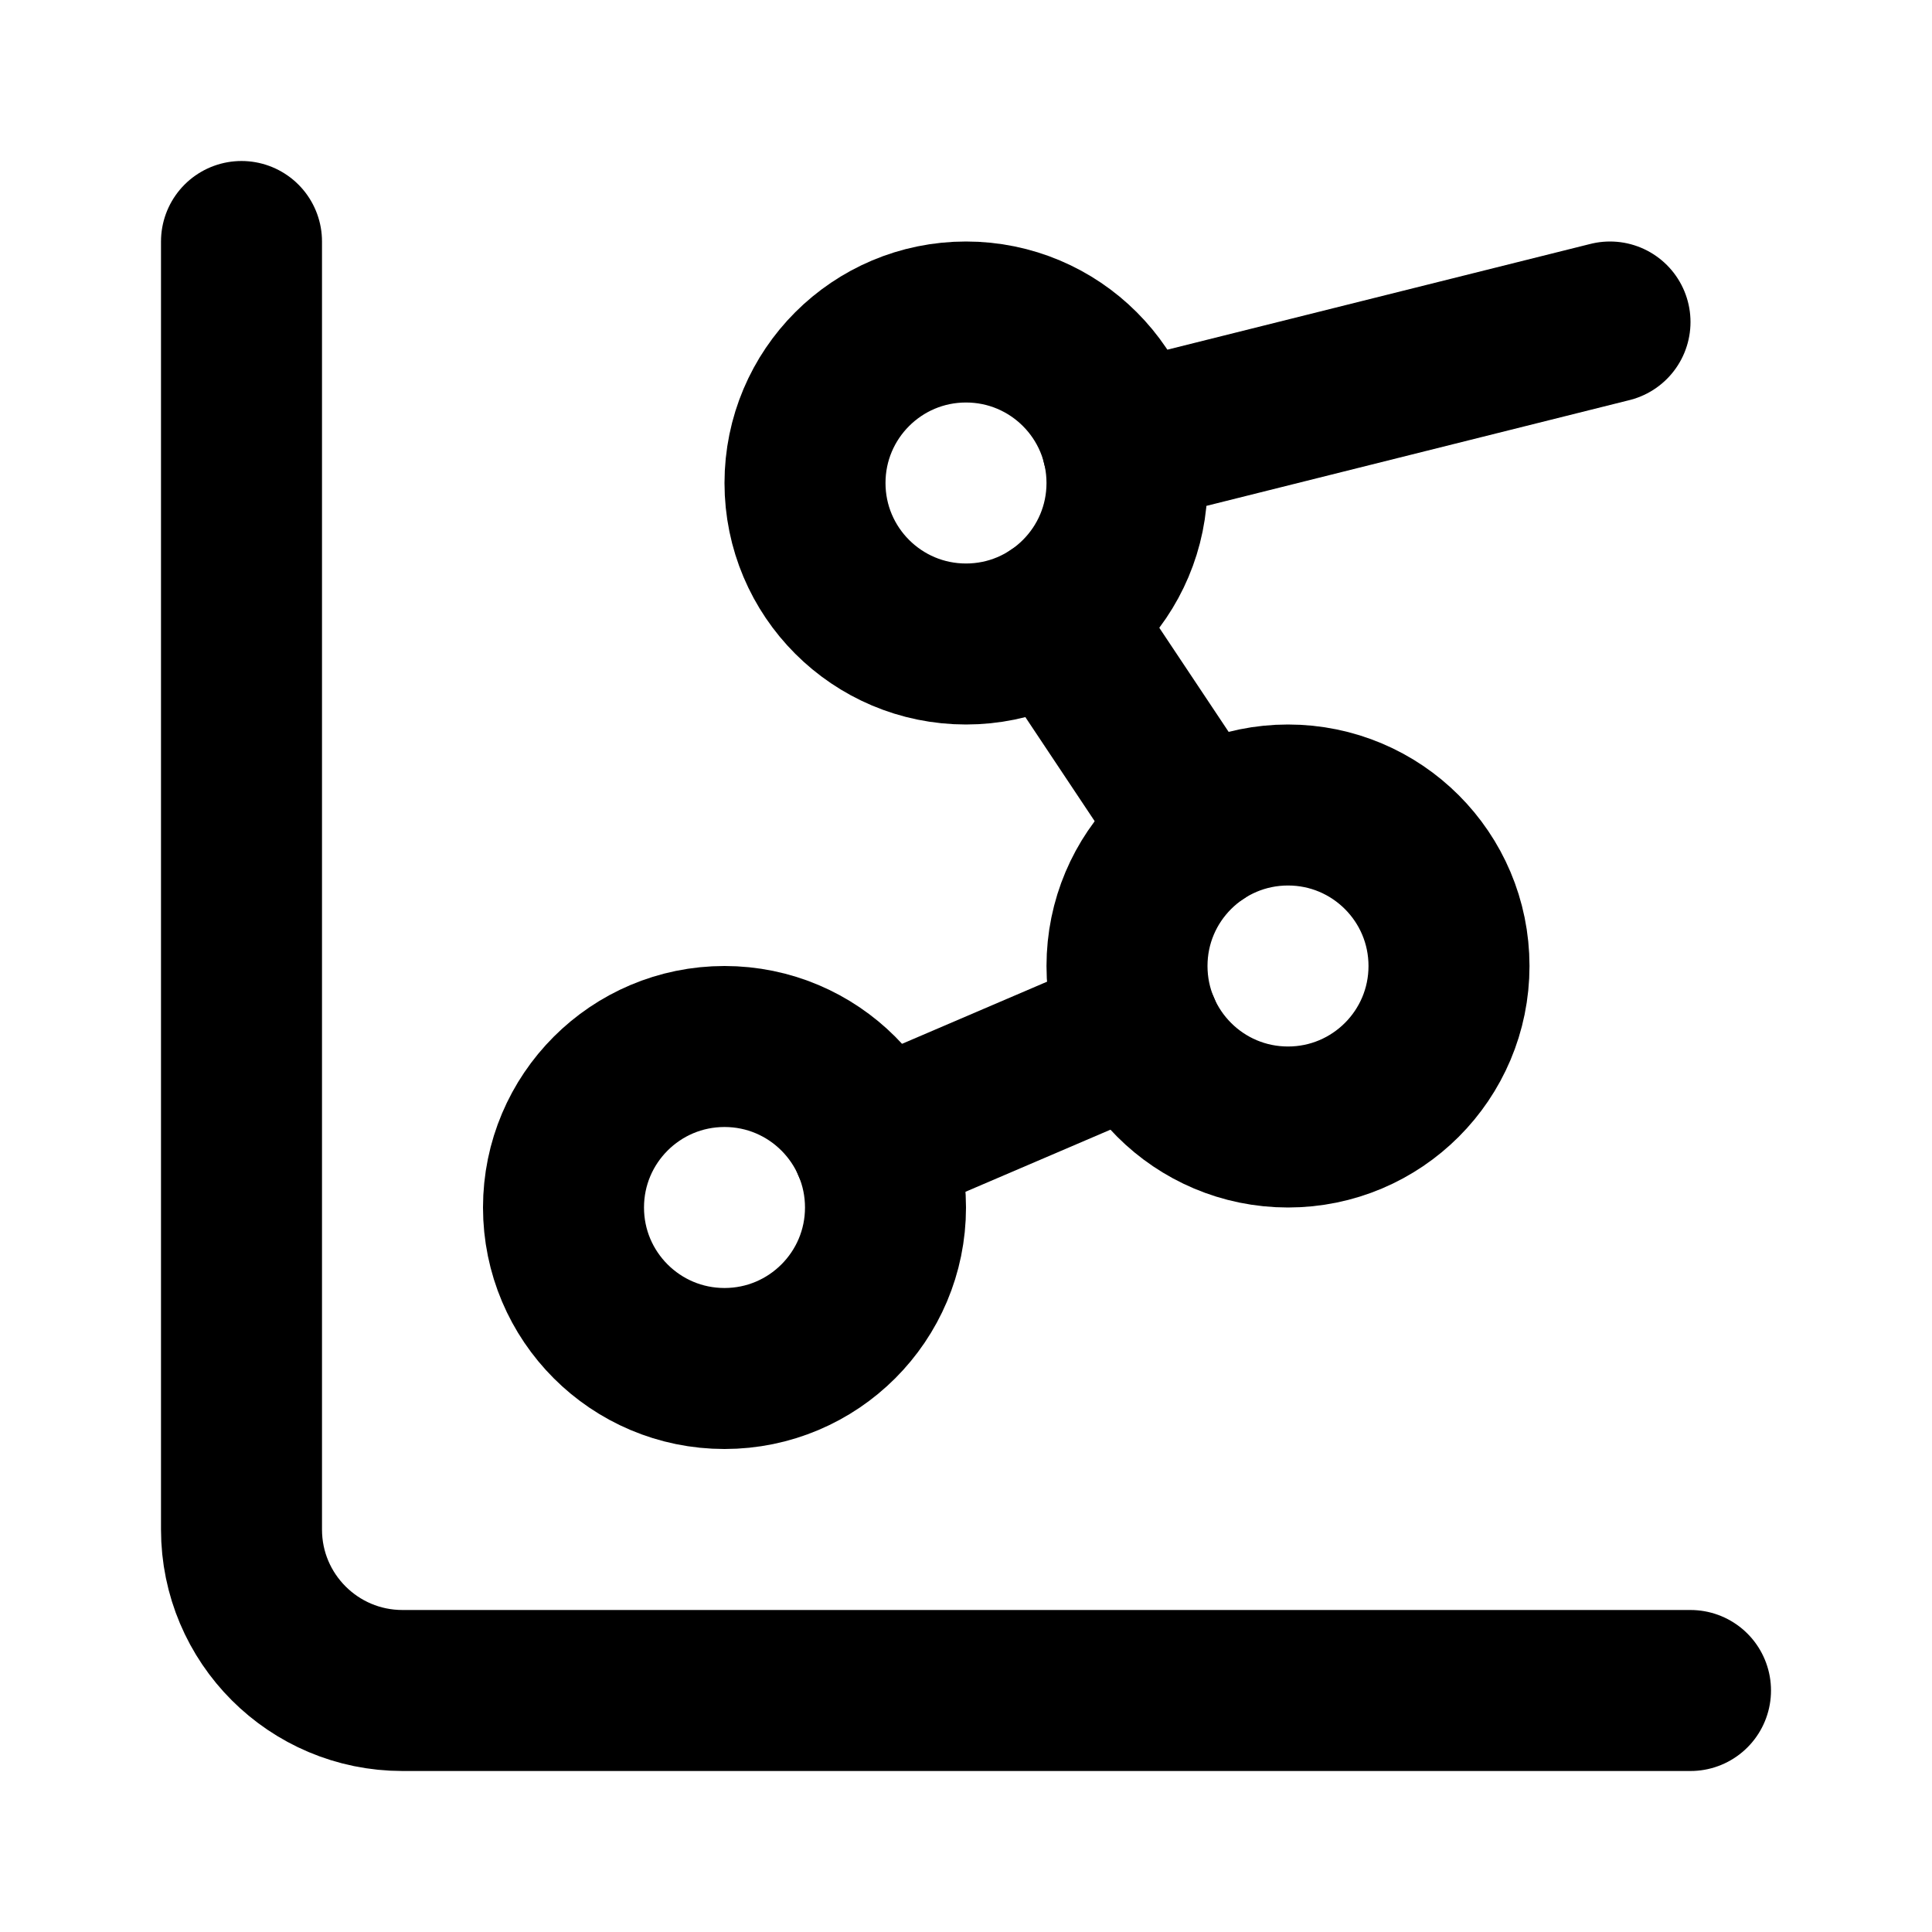
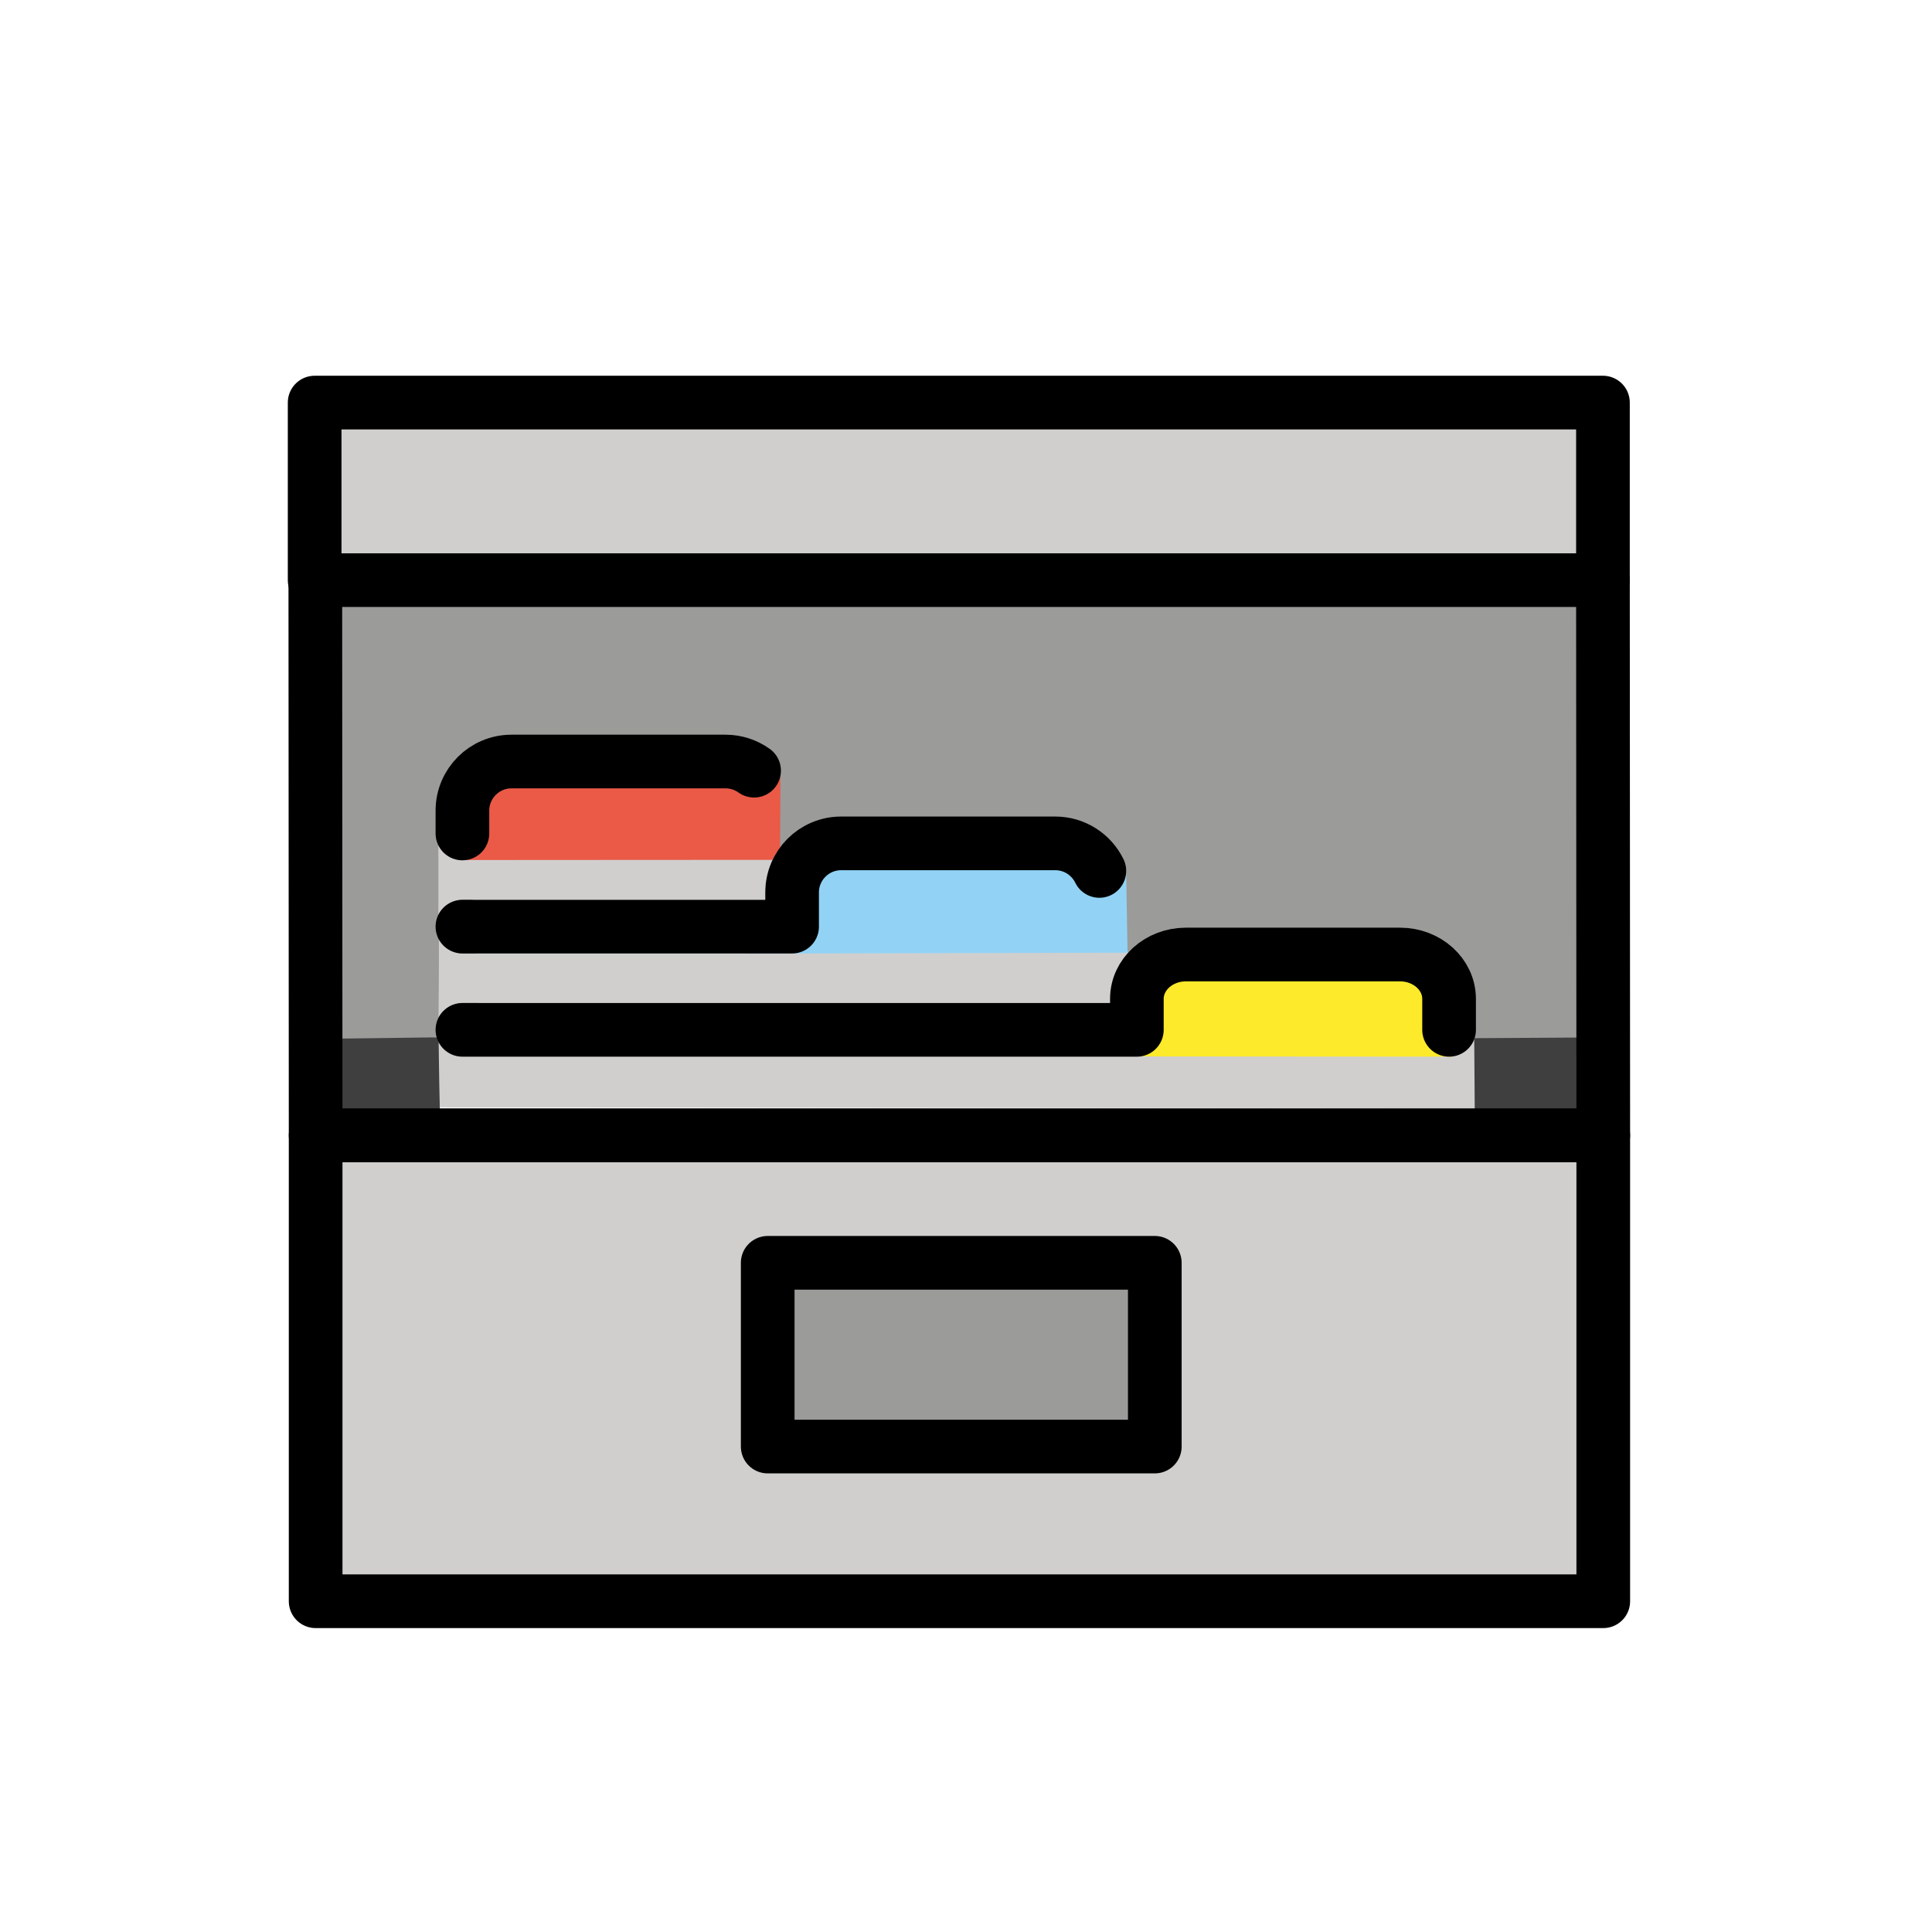
- <svg xmlns="http://www.w3.org/2000/svg" width="24" height="24" viewBox="0 0 24 24" fill="none" stroke="currentColor" stroke-width="2" stroke-linecap="round" stroke-linejoin="round">
-   <path d="m13.11 7.664 1.78 2.672" />
-   <path d="m14.162 12.788-3.324 1.424" />
-   <path d="m20 4-6.06 1.515" />
-   <path d="M3 3v16a2 2 0 0 0 2 2h16" />
-   <circle cx="12" cy="6" r="2" />
-   <circle cx="16" cy="12" r="2" />
-   <circle cx="9" cy="15" r="2" />
+ <svg xmlns="http://www.w3.org/2000/svg" id="emoji" viewBox="0 0 72 72">
+   <g id="color">
+     <path fill="#d0cfce" stroke="none" d="M11.88,59.884h47.654V42.679H11.88V59.884z" />
+     <path fill="#9B9B9A" stroke="none" d="M59.681,21.834L11.937,21.738v18.511l5.201-0.23c1.239-0.843,0.42-5.67,0.486-5.803 c-0.002-0.842-0.083-4.857,0.061-5.195c0.287-0.677,9.939-0.079,9.935-0.061l1.398,4.132 c0.121-0.165,10.088-1.839,10.088-1.839c0.134,0,2.858,5.559,2.858,5.559c0.051-0.055,12.542,2.733,12.509,2.833 l1.707,0.168l3.429,0.055L59.681,21.834z" />
+     <path fill="#d0cfce" stroke="none" d="M55.759,38.822c-0.025,0.076-3.951-0.877-6.283-0.898 c-9.488-0.086-32.113,0.803-32.52,0.699c-0.417-0.107-1.81,0.3-1.884,0.152 c0.004,0.546-0.117,1.536-0.091,2.491l40.703,0.037L55.759,38.822z" />
+     <path fill="#3f3f3f" stroke="none" d="M16.346,38.82c-0.025-0.051-0.04-0.105-0.057-0.161l-4.286,0.054l-0.091,2.978l4.497,0.486 C16.384,41.249,16.351,39.387,16.346,38.82z" />
+     <path fill="#d0cfce" stroke="none" d="M16.498,33.866c0.033-0.036,0.071-0.064,0.108-0.095c0.054-0.046,0.112-0.085,0.175-0.118 c0.036-0.018,0.069-0.036,0.108-0.051c0.107-0.041,0.221-0.069,0.343-0.069h0.112h11.174v-0.273 c0-0.448,0.114-0.866,0.3-1.242c0-0,0-0,0-0c0.012-0.023,0.025-0.046,0.037-0.068 c0.044-0.084,0.084-0.172,0.136-0.251c-0.027,0.042-0.054,0.084-0.084,0.133 c-0.005,0.013-0.014,0.026-0.016,0.039c-0,0.001-0.007,0.001-0.008,0.001 c-0.042,0.069-2.212-1.398-2.226-1.361c0,0-4.016-1.191-8.534,0.256c-0.165,0.053-1.219,1.238-1.361,1.16h-0 c-0.017-0.009-0.029-0.021-0.045-0.031c-0.14-0.086-0.253-0.201-0.336-0.344c-0.014-0.023-0.033-0.042-0.044-0.066 v2.62c0-0,0-0.001,0.001-0.001C16.379,34.018,16.434,33.938,16.498,33.866z" />
+     <path fill="#d0cfce" stroke="none" d="M16.615,37.611c0.052-0.043,0.106-0.08,0.166-0.112c0.037-0.019,0.072-0.037,0.111-0.052 c0.107-0.04,0.219-0.069,0.34-0.069h0.204h23.931v-0.152c0-0.171,0.02-0.337,0.054-0.498 c0.021-0.103,0.058-0.201,0.091-0.299c0.017-0.049,0.029-0.1,0.049-0.148c0.053-0.131,0.121-0.254,0.195-0.374 c0.005-0.009,0.01-0.018,0.015-0.027c0.082-0.13,0.175-0.25,0.279-0.364c0.002-0.003,0.008-0.013,0.008-0.013 l-1.359-1.988l-8.38,0.556l-2.808,1.466c0.114,0,0.217-0.029,0.316-0.068c-0.025,0.008-0.052,0.009-0.078,0.016 c-0.076,0.019-0.148,0.046-0.23,0.046l0,0H17.345h-0.112c-0.12,0-0.231-0.028-0.337-0.068 c-0.041-0.015-0.078-0.033-0.116-0.053c-0.054-0.029-0.104-0.064-0.152-0.102 c-0.113-0.088-0.206-0.193-0.272-0.321c-0-0-0.001-0.001-0.001-0.001 c0.009,0.79-0.007,2.107-0.012,2.954c0.041-0.083,0.093-0.16,0.154-0.229 C16.533,37.674,16.574,37.644,16.615,37.611z" />
+     <rect x="28.589" y="47.449" width="14.221" height="6.431" fill="#9B9B9A" stroke="none" />
+     <path fill="#d0cfce" stroke="none" d="M28.865,28.1c-0.012-0.015-0.022-0.03-0.035-0.045c-0.017-0.021-0.041-0.038-0.061-0.058 c0.016,0.014,0.028,0.031,0.043,0.046C28.83,28.062,28.849,28.08,28.865,28.1z" />
+     <path fill="#d0cfce" stroke="none" d="M28.926,29.303c0.074-0.103,0.119-0.217,0.149-0.333v-0.022 c-0.029,0.124-0.081,0.245-0.159,0.355c-0.161,0.224-0.397,0.362-0.649,0.404 C28.523,29.667,28.763,29.53,28.926,29.303z" />
+     <path fill="#fcea2b" stroke="none" d="M54.142,39.379c-0.47,0,0.455-2.098,0.455-2.098c0-0.355-1.141-1.713-1.591-1.713 l-8.872,0.055c-0.224,0-1.477,1.482-1.477,1.658l-0.944,1.101c0,0.452-0.253,0.593-0.664,0.717l1.558,0.271 C42.607,39.37,54.18,39.379,54.142,39.379z" />
+     <path fill="#92d3f5" stroke="none" d="M42.021,35.505l-0.055-3.131c-0.007-0.015-0.02-0.033-0.028-0.048 c0.012,0.087-1.165,0.308-1.408-0.187c-0.141-0.287-0.895-0.765-1.216-0.765l-7.858-0.135 c-0.457,0-1.689,0.714-1.689,1.171l-0.495,2.161c0,0.553-1.113,0.968-1.666,0.968L42.021,35.505z" />
+     <polygon fill="#3f3f3f" stroke="none" points="59.411,38.663 54.94,38.69 54.963,41.93 59.365,41.849" />
+     <rect x="11.742" y="15.113" width="47.916" height="6.522" fill="#d0cfce" stroke="none" />
+     <path fill="#d0cfce" stroke="none" d="M17.626,31.979c0.02-0.009,0.035-0.026,0.054-0.036 C17.661,31.953,17.647,31.97,17.626,31.979z" />
+     <path fill="#d0cfce" stroke="none" d="M19.072,29.38h7.969c-0,0-0.001-0-0.001-0h-7.978 c-0.196,0-0.369,0.079-0.512,0.193C18.695,29.458,18.873,29.38,19.072,29.38z" />
+     <path fill="#d0cfce" stroke="none" d="M18.479,29.621c-0.021,0.021-0.033,0.051-0.052,0.074 C18.446,29.672,18.457,29.642,18.479,29.621z" />
+     <path fill="#ea5a47" stroke="none" d="M29.072,31.576l0.014-2.629c-0.029,0.124-0.947-0.372-1.398-0.693 c-0.141-0.101-8.566-0.037-8.566-0.037c-0.457,0-2.076,2.057-2.076,2.057s0.609,1.777,0.056,1.777 c-0.434,0,11.688-0.007,11.688-0.007C28.832,31.934,29.072,31.576,29.072,31.576z" />
+   </g>
+   <g id="hair" />
+   <g id="skin" />
+   <g id="skin-shadow" />
+   <g id="line">
+     <polyline fill="none" stroke="#000000" stroke-linecap="round" stroke-linejoin="round" stroke-miterlimit="10" stroke-width="2" points="11.751,21.619 11.763,42.312 59.749,42.312 59.737,21.619" />
+     <rect x="11.726" y="15.003" width="48.011" height="6.617" fill="none" stroke="#000000" stroke-linecap="round" stroke-linejoin="round" stroke-miterlimit="10" stroke-width="2" />
+     <rect x="11.763" y="42.312" width="47.986" height="17.362" fill="none" stroke="#000000" stroke-linecap="round" stroke-linejoin="round" stroke-miterlimit="10" stroke-width="2" />
+     <rect x="28.61" y="47.061" width="14.426" height="6.848" fill="none" stroke="#000000" stroke-linecap="round" stroke-linejoin="round" stroke-miterlimit="10" stroke-width="2" />
+     <path fill="none" stroke="#000000" stroke-linecap="round" stroke-linejoin="round" stroke-miterlimit="10" stroke-width="2" d="M28.103,28.721c-0.3-0.214-0.667-0.341-1.063-0.341h-7.978c-1.01,0-1.829,0.819-1.829,1.829v0.852" />
+     <path fill="none" stroke="#000000" stroke-linecap="round" stroke-linejoin="round" stroke-miterlimit="10" stroke-width="2" d="M40.97,32.457c-0.297-0.608-0.922-1.027-1.644-1.027h-7.978c-1.01,0-1.829,0.819-1.829,1.829v1.274H17.233" />
+     <path fill="none" stroke="#000000" stroke-linecap="round" stroke-linejoin="round" stroke-miterlimit="10" stroke-width="2" d="M54.003,38.379v-1.152c0-0.914-0.819-1.655-1.829-1.655h-7.978c-1.01,0-1.829,0.741-1.829,1.655v1.152H17.233" />
+   </g>
</svg>
